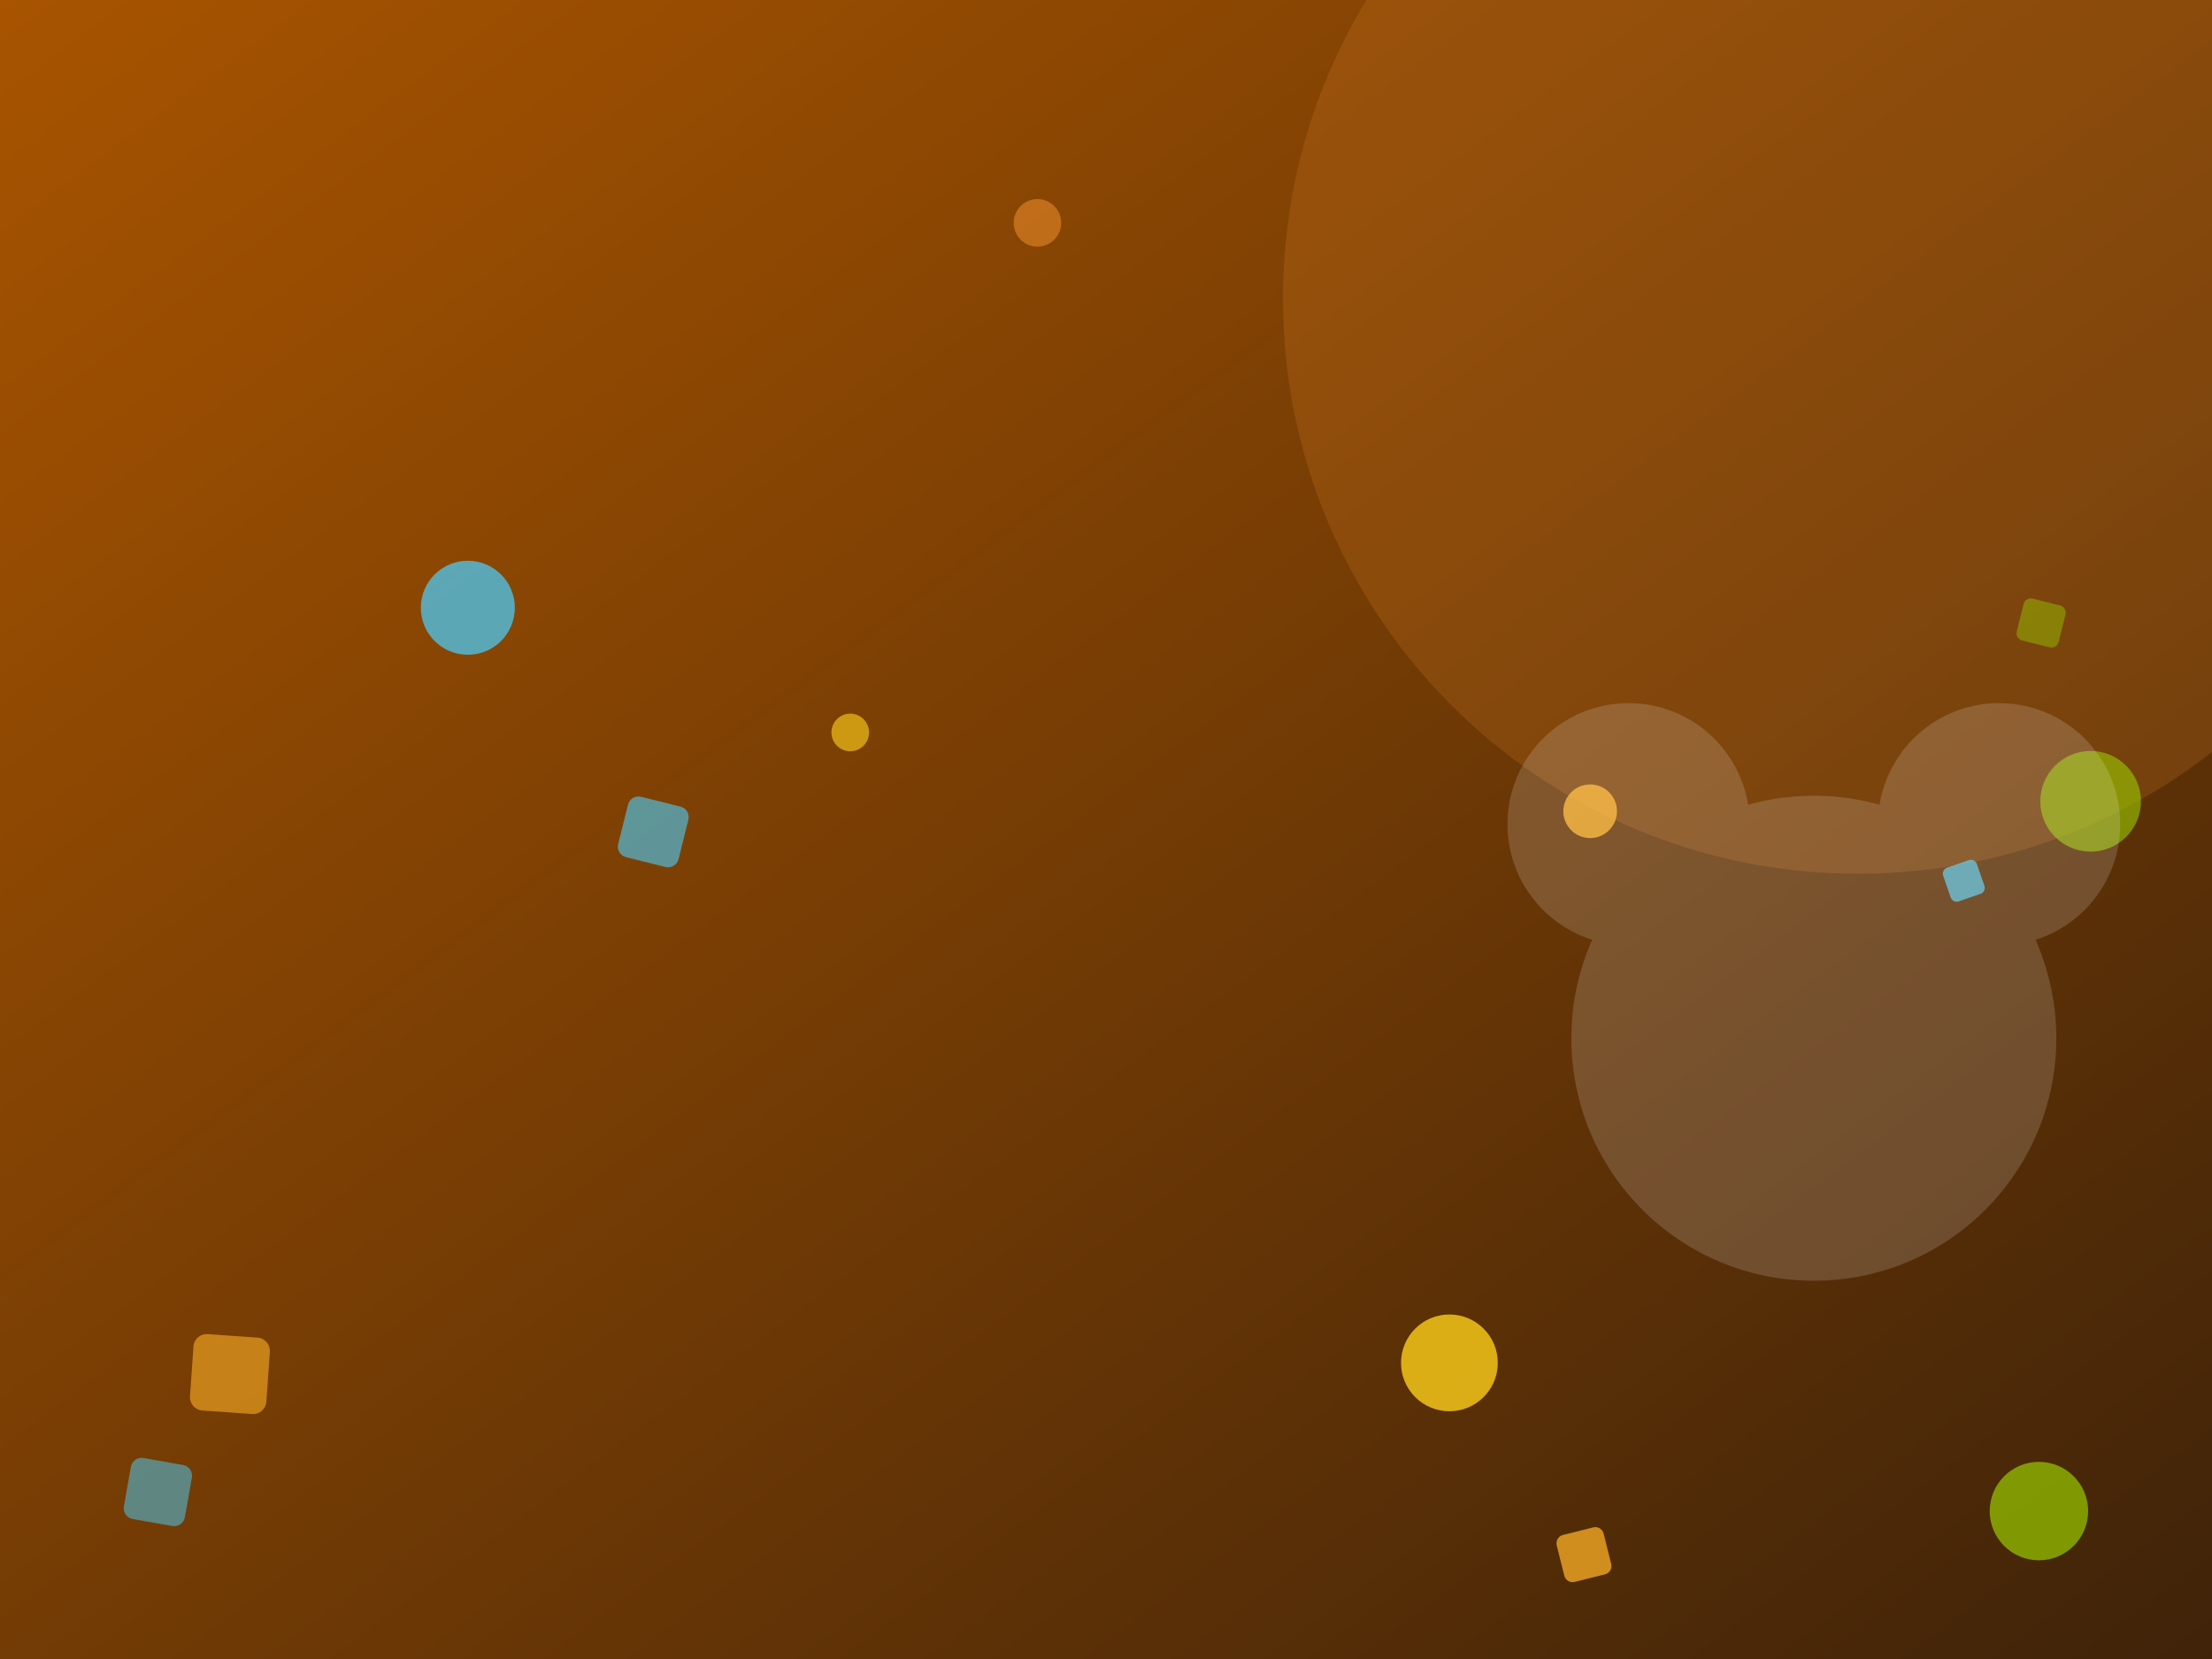
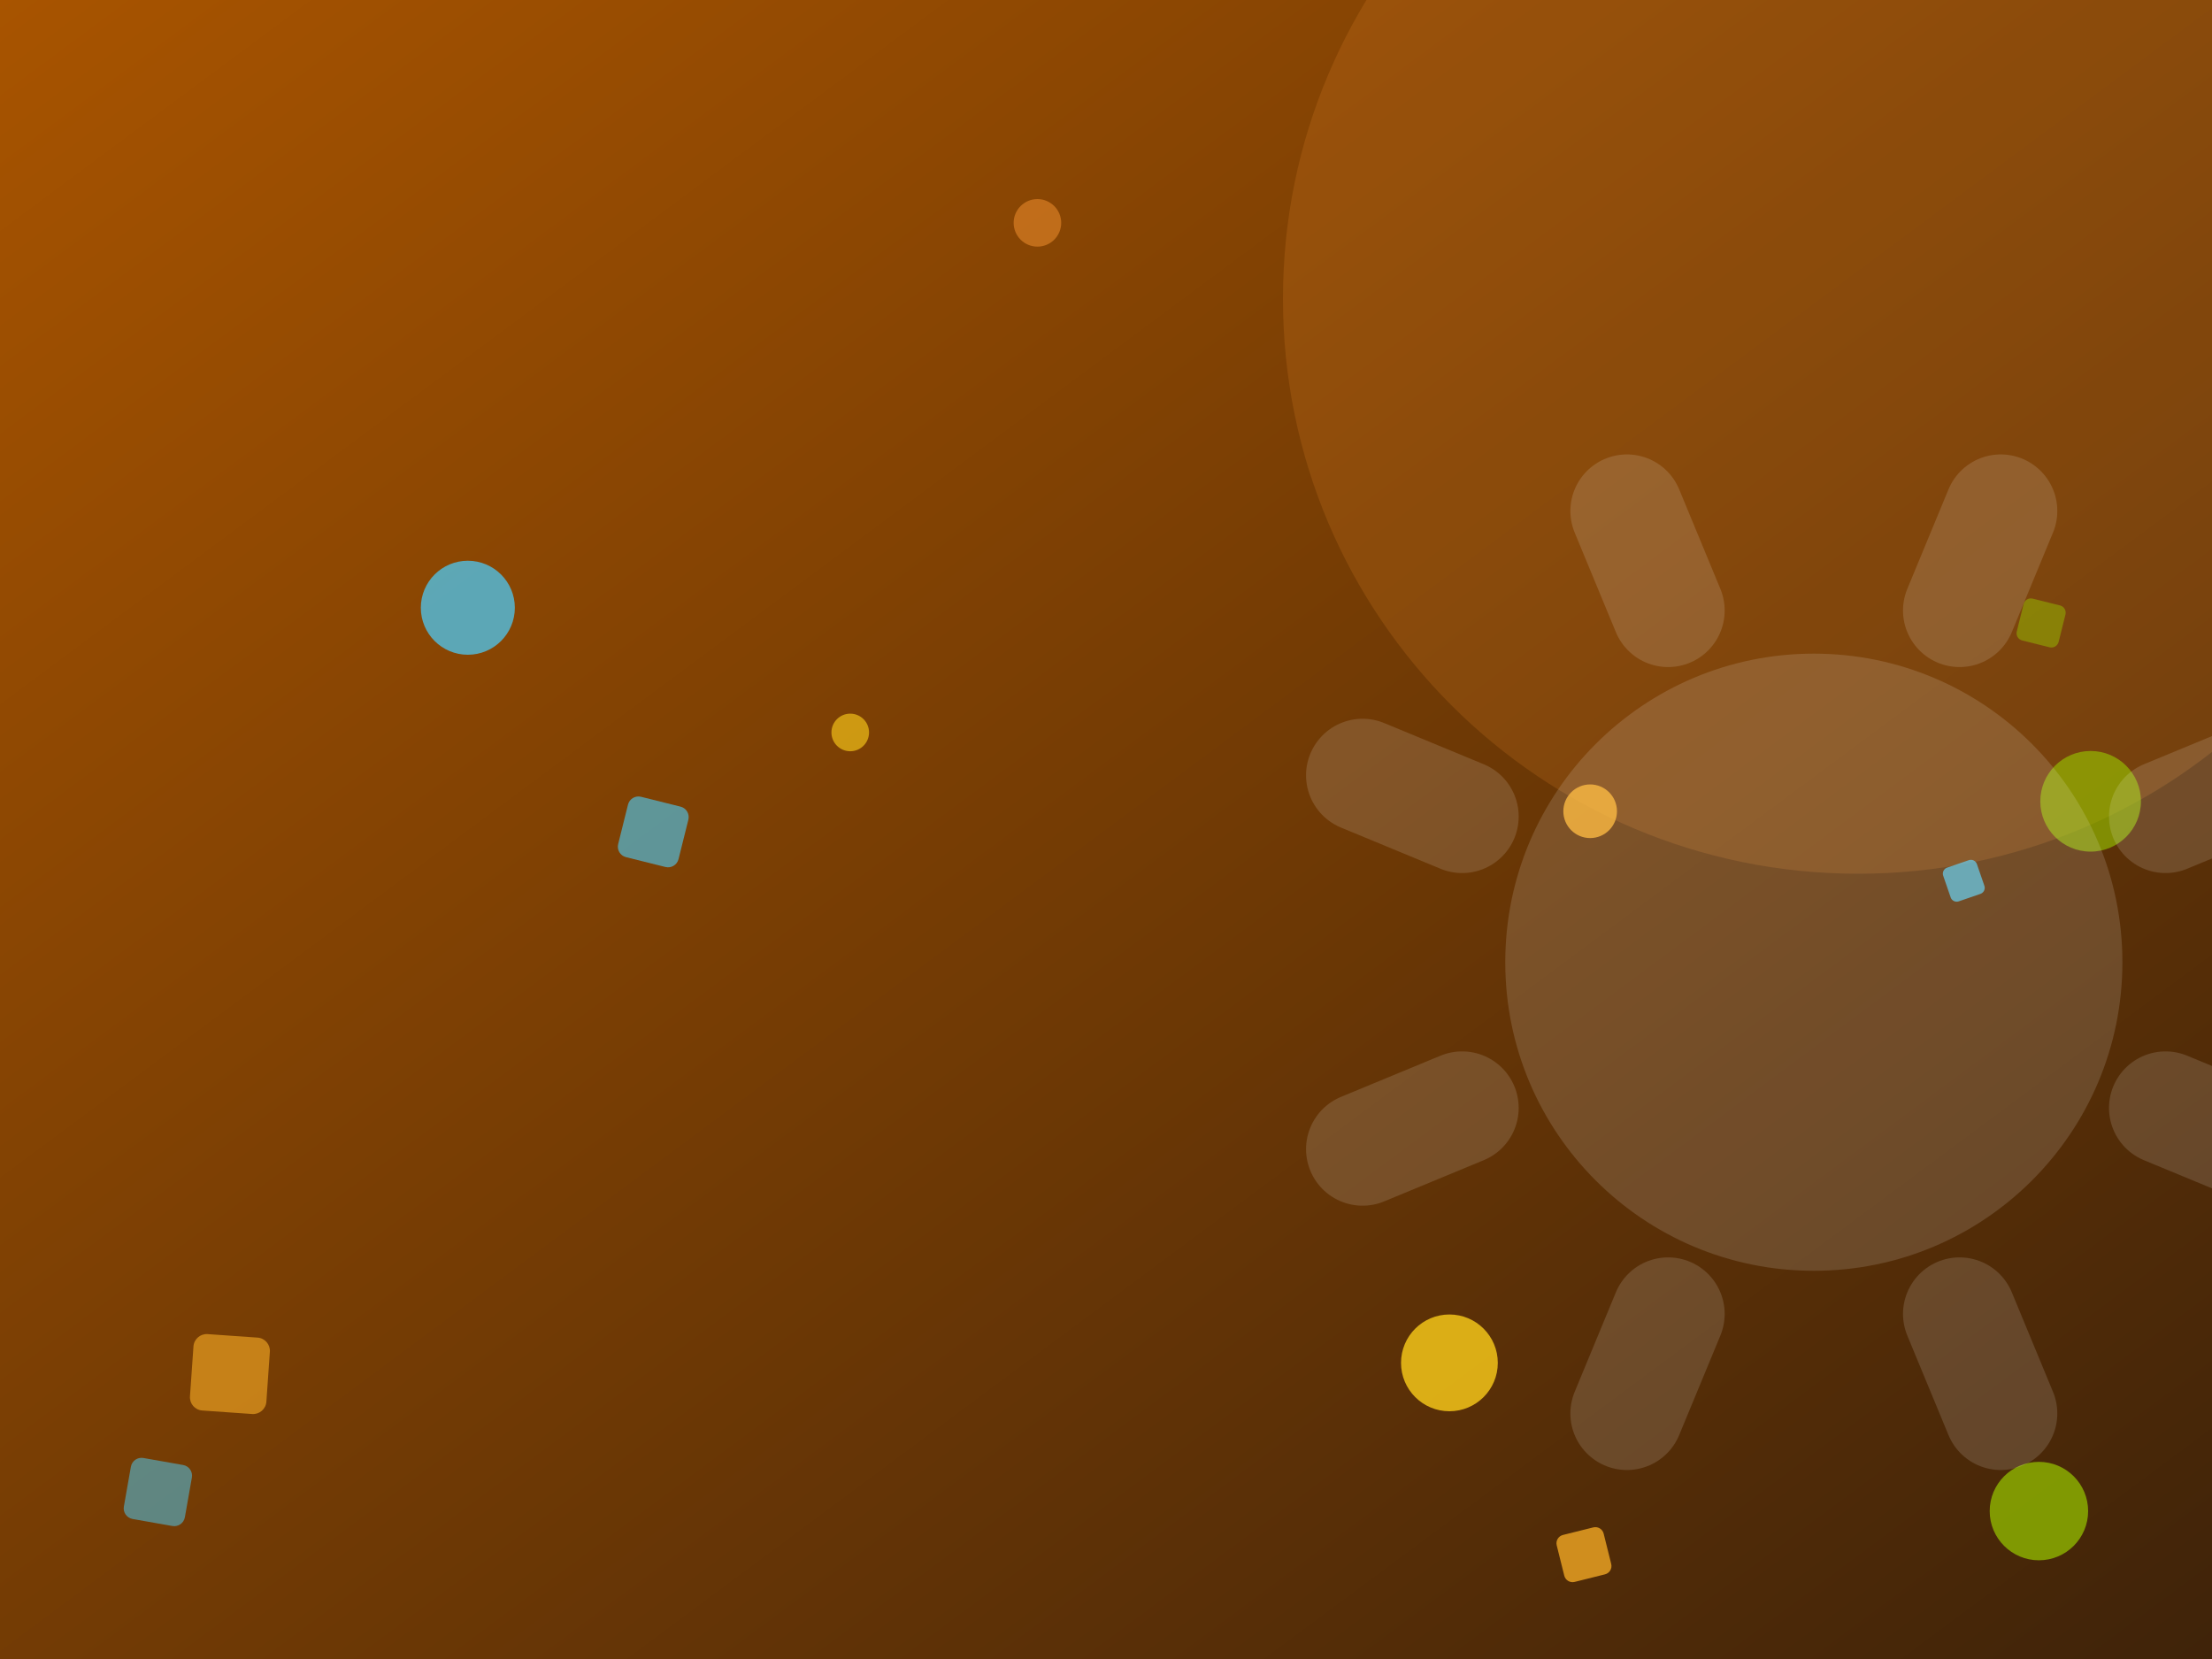
<svg xmlns="http://www.w3.org/2000/svg" viewBox="0 0 800 600" role="img" aria-label="">
  <defs>
    <linearGradient id="g" x1="0" y1="0" x2="1" y2="1">
      <stop offset="0" stop-color="#A85400" />
      <stop offset="1" stop-color="#3F2309" />
    </linearGradient>
  </defs>
  <rect width="800" height="600" fill="url(#g)" />
  <circle cx="672" cy="108" r="208" fill="#FF9933" opacity="0.16" />
  <circle cx="737.4" cy="546.5" r="17.8" fill="#99CC00" opacity="0.69" />
  <rect x="564.1" y="553.5" width="17.5" height="17.5" rx="3.1" fill="#FFB226" opacity="0.73" transform="rotate(-14 572.9 562.2)" />
  <circle cx="756.1" cy="289.8" r="18.2" fill="#99CC00" opacity="0.59" />
  <circle cx="375.2" cy="80.6" r="8.6" fill="#FF9933" opacity="0.47" />
  <rect x="69.3" y="483.1" width="27.7" height="27.7" rx="4.8" fill="#FFB226" opacity="0.58" transform="rotate(4 83.2 497.0)" />
  <rect x="730.4" y="217.5" width="15.6" height="15.6" rx="2.7" fill="#99CC00" opacity="0.45" transform="rotate(14 738.2 225.3)" />
  <circle cx="524.2" cy="492.9" r="17.5" fill="#FFD11A" opacity="0.78" />
  <circle cx="169.2" cy="219.8" r="17.0" fill="#4FC3E8" opacity="0.78" />
  <rect x="45.9" y="528.4" width="22.4" height="22.4" rx="3.9" fill="#4FC3E8" opacity="0.55" transform="rotate(10 57.1 539.6)" />
  <circle cx="307.5" cy="264.9" r="6.8" fill="#FFD11A" opacity="0.62" />
  <rect x="225.0" y="289.6" width="22.5" height="22.5" rx="3.9" fill="#4FC3E8" opacity="0.65" transform="rotate(14 236.2 300.9)" />
  <circle cx="575.1" cy="293.4" r="9.7" fill="#FFB226" opacity="0.77" />
  <rect x="703.8" y="312.1" width="12.9" height="12.9" rx="2.3" fill="#4FC3E8" opacity="0.72" transform="rotate(-19 710.2 318.6)" />
-   <g opacity="0.16" fill="#ffffff">
-     <circle cx="589.0" cy="298.1" r="43.8" />
-     <circle cx="723.0" cy="298.1" r="43.8" />
-     <circle cx="656.0" cy="375.5" r="87.7" />
+   <g opacity="0.14" fill="#ffffff">
+     <circle cx="656.0" cy="348.0" r="111.6" />
+     <line x1="783.2" y1="400.7" x2="819.2" y2="415.6" stroke="#ffffff" stroke-width="40.9" stroke-linecap="round" />
+     <line x1="708.7" y1="475.2" x2="723.6" y2="511.2" stroke="#ffffff" stroke-width="40.9" stroke-linecap="round" />
+     <line x1="603.3" y1="475.2" x2="588.4" y2="511.2" stroke="#ffffff" stroke-width="40.9" stroke-linecap="round" />
+     <line x1="528.8" y1="400.7" x2="492.8" y2="415.6" stroke="#ffffff" stroke-width="40.9" stroke-linecap="round" />
+     <line x1="528.8" y1="295.3" x2="492.8" y2="280.4" stroke="#ffffff" stroke-width="40.9" stroke-linecap="round" />
+     <line x1="603.3" y1="220.8" x2="588.4" y2="184.8" stroke="#ffffff" stroke-width="40.9" stroke-linecap="round" />
+     <line x1="708.7" y1="220.8" x2="723.6" y2="184.8" stroke="#ffffff" stroke-width="40.9" stroke-linecap="round" />
+     <line x1="783.2" y1="295.3" x2="819.2" y2="280.4" stroke="#ffffff" stroke-width="40.9" stroke-linecap="round" />
  </g>
</svg>
